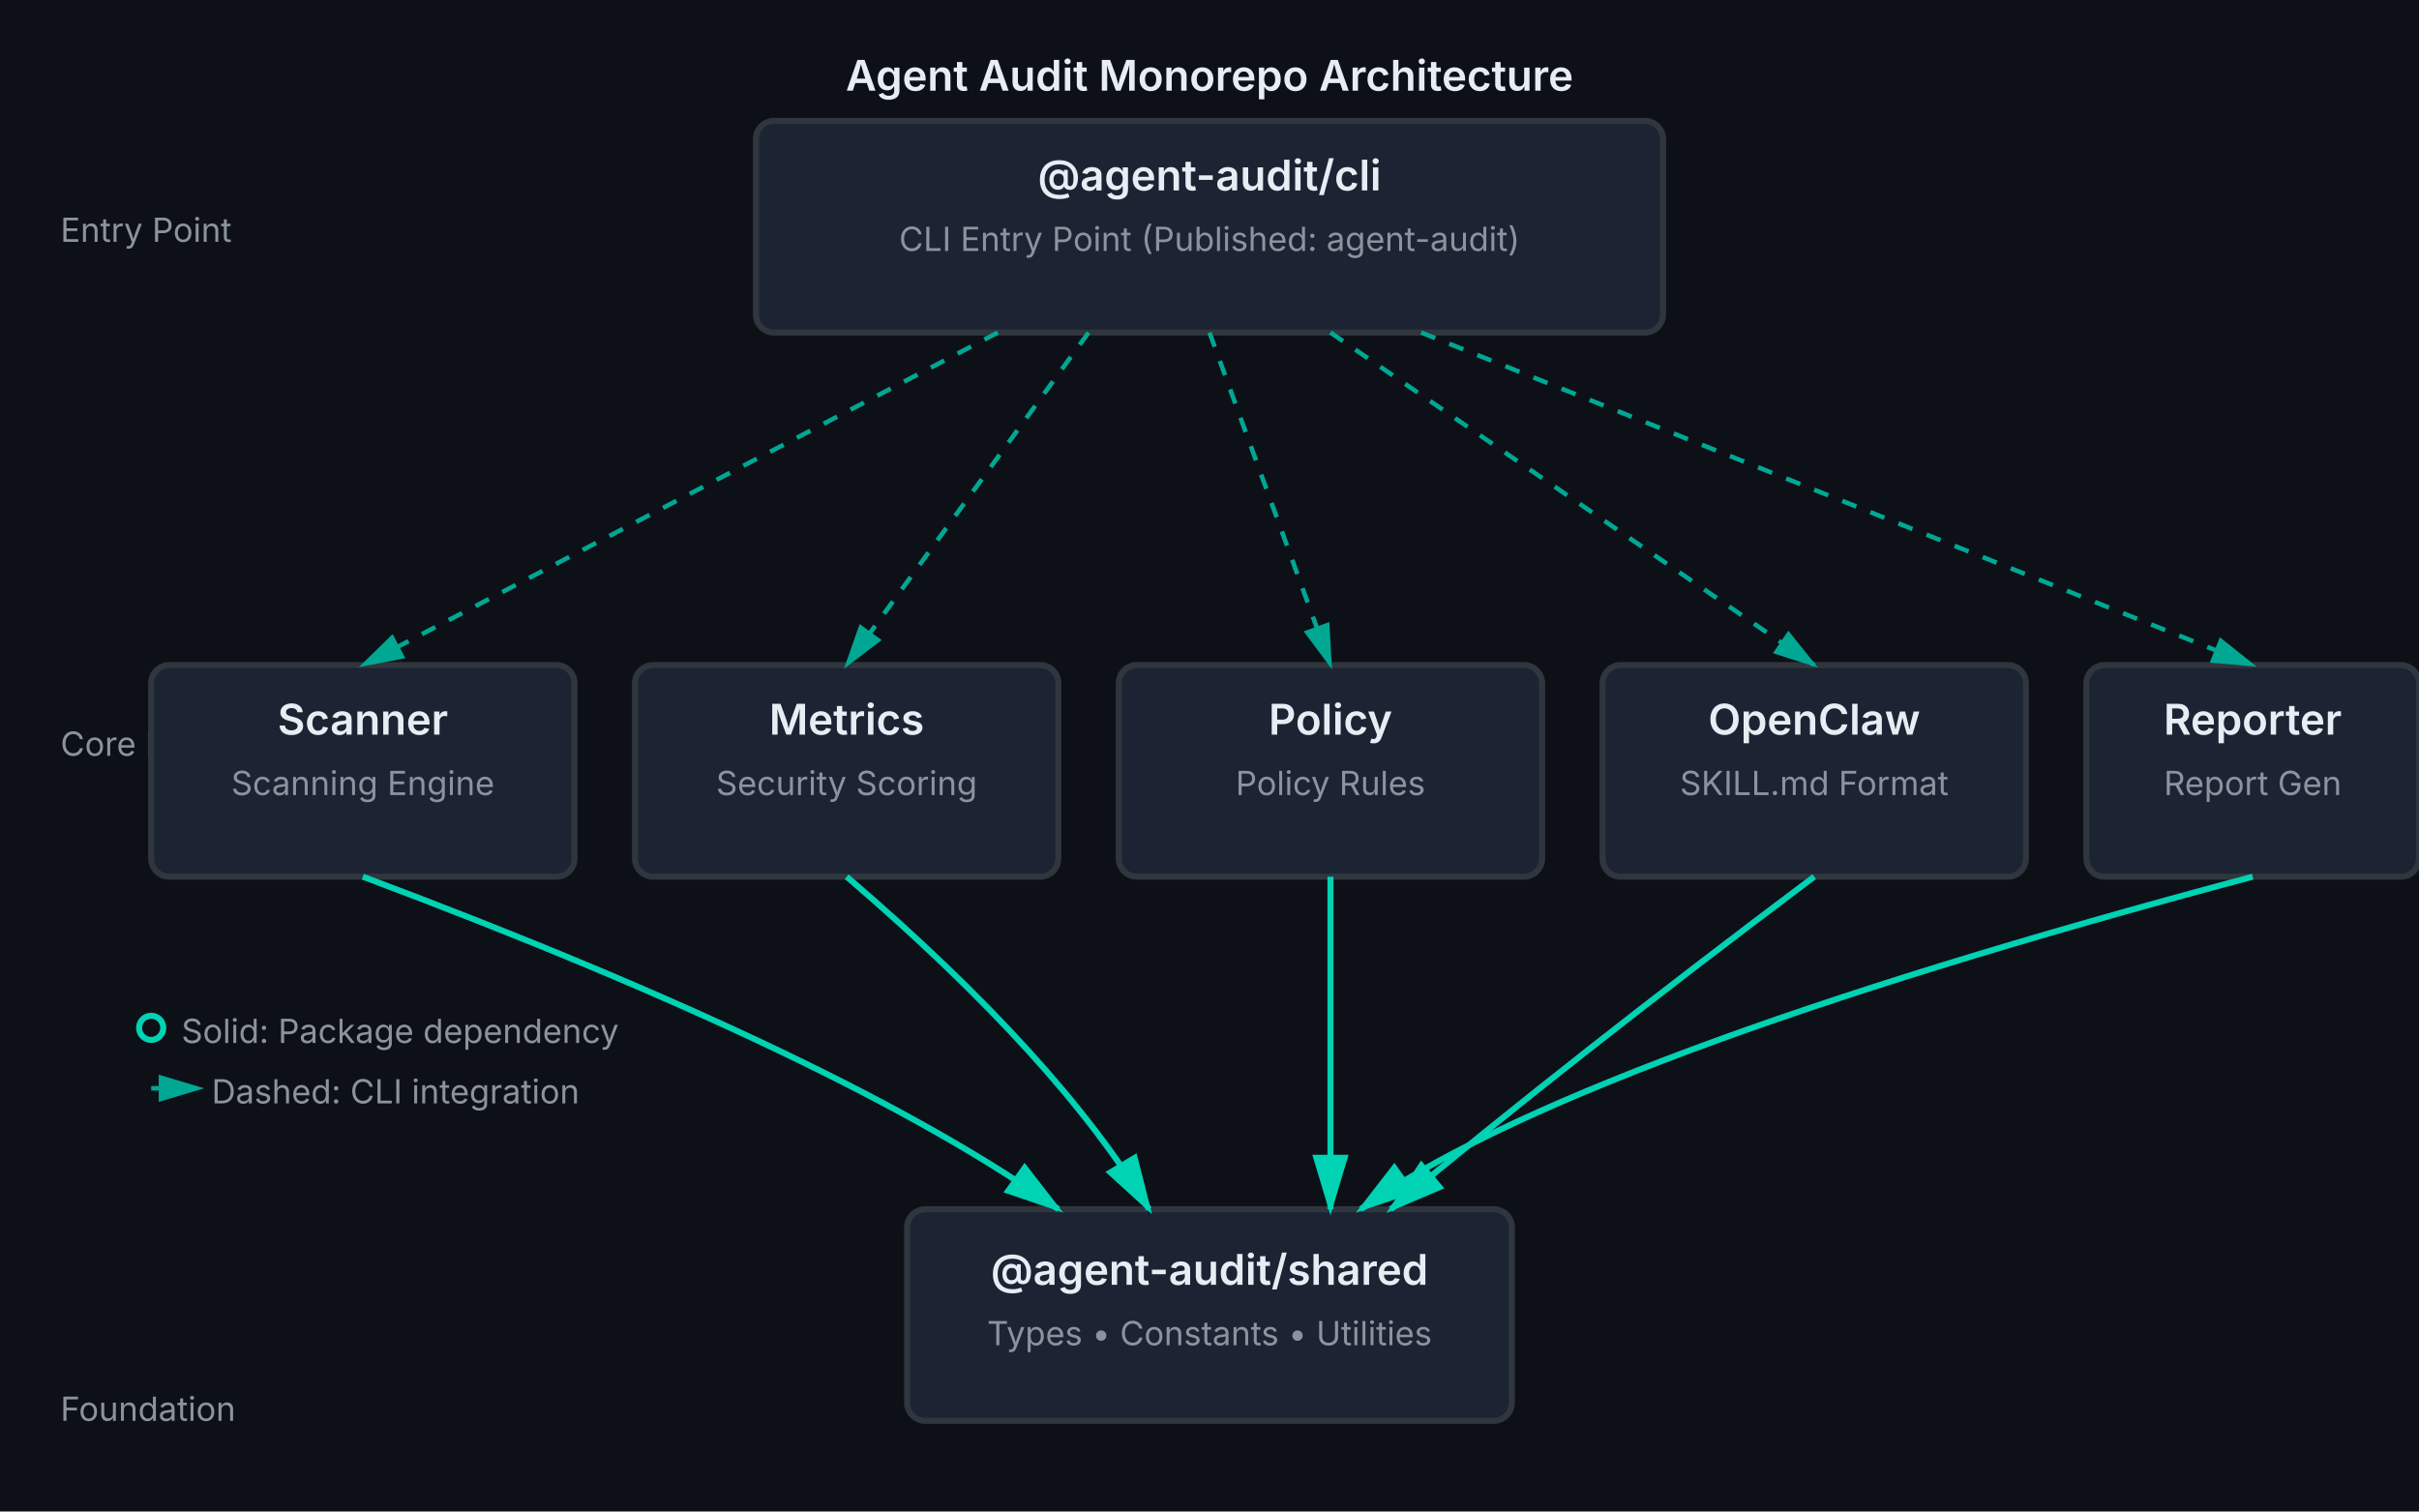
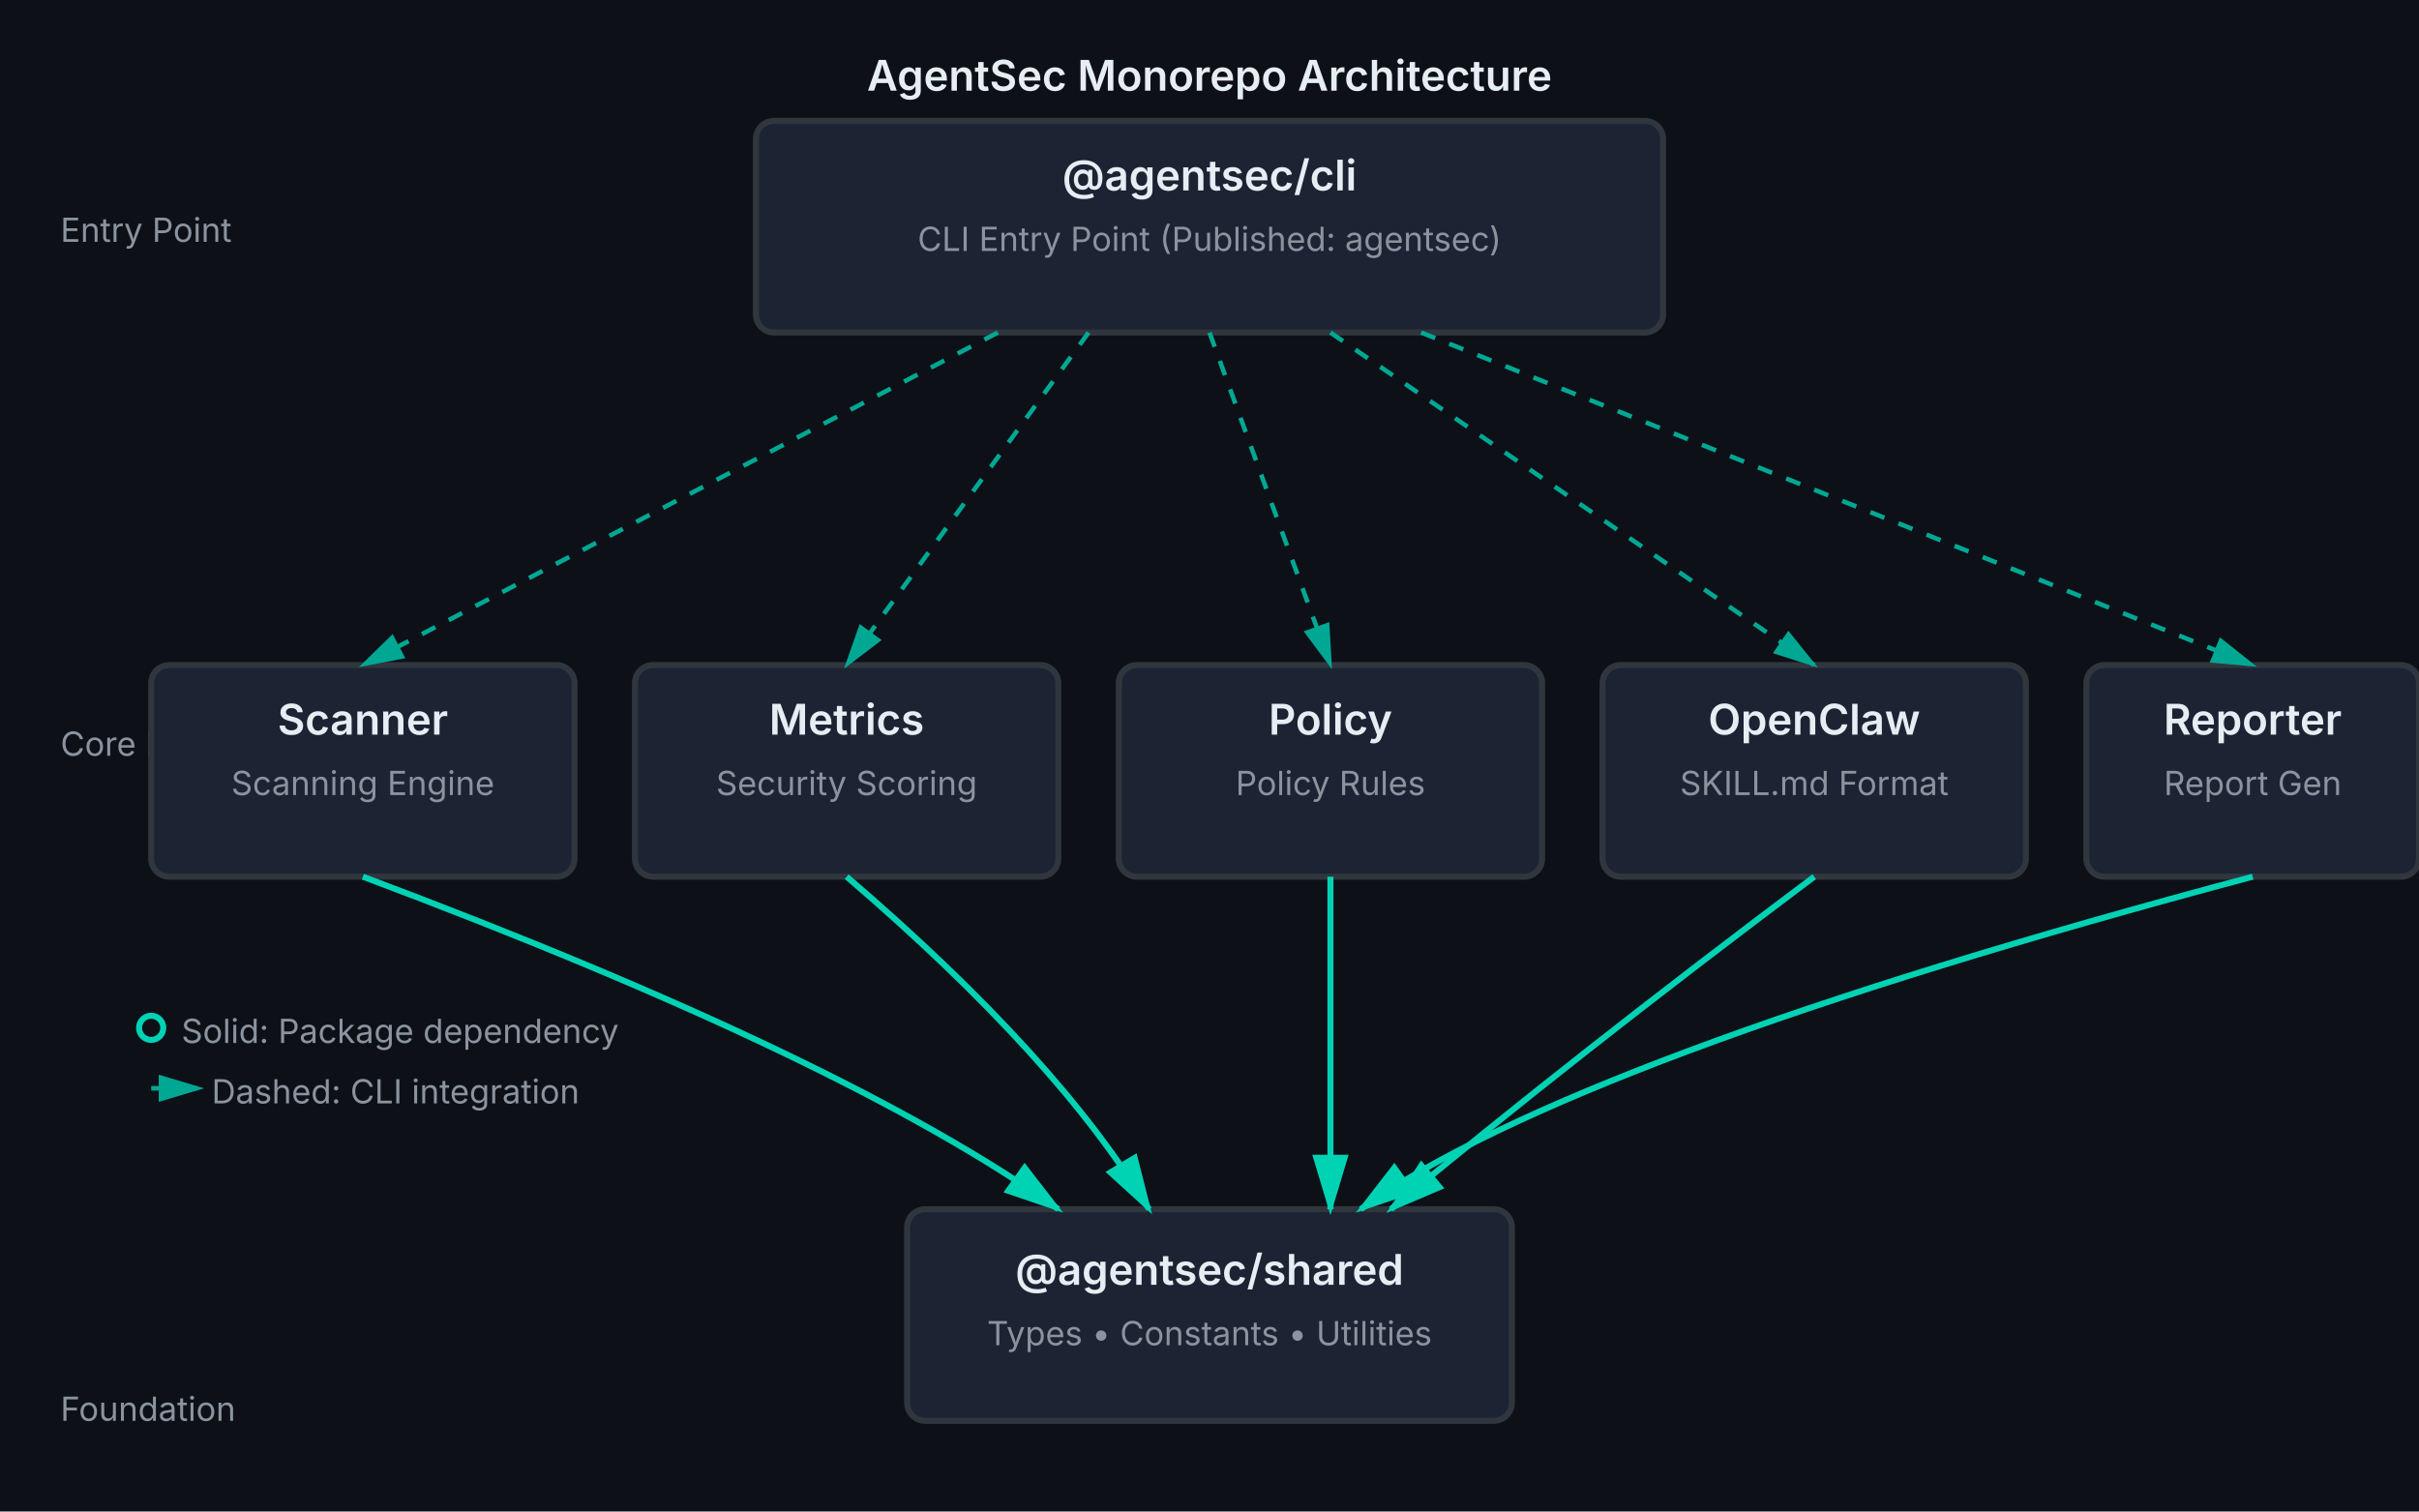
<svg xmlns="http://www.w3.org/2000/svg" viewBox="0 0 800 500">
  <defs>
    <style>
      .bg-primary { fill: #0d1117; }
      .card-bg { fill: #1c2333; }
      .card-stroke { stroke: #30363d; stroke-width: 2; }
      .text-primary { fill: #e6edf3; font-family: -apple-system, BlinkMacSystemFont, 'Segoe UI', sans-serif; }
      .text-secondary { fill: #8b949e; font-family: -apple-system, BlinkMacSystemFont, 'Segoe UI', sans-serif; }
      .text-title { font-size: 14px; font-weight: 600; }
      .text-desc { font-size: 11px; }
      .connection { stroke: #00d2b4; stroke-width: 2; fill: none; marker-end: url(#arrowhead); }
      .connection-dim { stroke: #00a894; stroke-width: 1.5; fill: none; marker-end: url(#arrowhead-dim); stroke-dasharray: 5,5; }
    </style>
    <marker id="arrowhead" markerWidth="10" markerHeight="10" refX="9" refY="3" orient="auto">
      <polygon points="0 0, 10 3, 0 6" fill="#00d2b4" />
    </marker>
    <marker id="arrowhead-dim" markerWidth="10" markerHeight="10" refX="9" refY="3" orient="auto">
      <polygon points="0 0, 10 3, 0 6" fill="#00a894" />
    </marker>
  </defs>
  <rect width="800" height="500" class="bg-primary" />
  <text x="400" y="30" class="text-primary text-title" text-anchor="middle" font-size="18" font-weight="700">
-     Agent Audit Monorepo Architecture
+     AgentSec Monorepo Architecture
  </text>
  <text x="20" y="470" class="text-secondary text-desc">Foundation</text>
  <text x="20" y="250" class="text-secondary text-desc">Core Packages</text>
  <text x="20" y="80" class="text-secondary text-desc">Entry Point</text>
  <rect x="300" y="400" width="200" height="70" class="card-bg card-stroke" rx="6" />
-   <text x="400" y="425" class="text-primary text-title" text-anchor="middle">@agent-audit/shared</text>
+   <text x="400" y="425" class="text-primary text-title" text-anchor="middle">@agentsec/shared</text>
  <text x="400" y="445" class="text-secondary text-desc" text-anchor="middle">Types • Constants • Utilities</text>
  <rect x="50" y="220" width="140" height="70" class="card-bg card-stroke" rx="6" />
  <text x="120" y="243" class="text-primary text-title" text-anchor="middle">Scanner</text>
  <text x="120" y="263" class="text-secondary text-desc" text-anchor="middle">Scanning Engine</text>
  <rect x="210" y="220" width="140" height="70" class="card-bg card-stroke" rx="6" />
  <text x="280" y="243" class="text-primary text-title" text-anchor="middle">Metrics</text>
  <text x="280" y="263" class="text-secondary text-desc" text-anchor="middle">Security Scoring</text>
  <rect x="370" y="220" width="140" height="70" class="card-bg card-stroke" rx="6" />
  <text x="440" y="243" class="text-primary text-title" text-anchor="middle">Policy</text>
  <text x="440" y="263" class="text-secondary text-desc" text-anchor="middle">Policy Rules</text>
  <rect x="530" y="220" width="140" height="70" class="card-bg card-stroke" rx="6" />
  <text x="600" y="243" class="text-primary text-title" text-anchor="middle">OpenClaw</text>
  <text x="600" y="263" class="text-secondary text-desc" text-anchor="middle">SKILL.md Format</text>
  <rect x="690" y="220" width="110" height="70" class="card-bg card-stroke" rx="6" />
  <text x="745" y="243" class="text-primary text-title" text-anchor="middle">Reporter</text>
  <text x="745" y="263" class="text-secondary text-desc" text-anchor="middle">Report Gen</text>
  <rect x="250" y="40" width="300" height="70" class="card-bg card-stroke" rx="6" />
-   <text x="400" y="63" class="text-primary text-title" text-anchor="middle" font-size="15" font-weight="700">@agent-audit/cli</text>
-   <text x="400" y="83" class="text-secondary text-desc" text-anchor="middle">CLI Entry Point (Published: agent-audit)</text>
+   <text x="400" y="63" class="text-primary text-title" text-anchor="middle" font-size="15" font-weight="700">@agentsec/cli</text>
+   <text x="400" y="83" class="text-secondary text-desc" text-anchor="middle">CLI Entry Point (Published: agentsec)</text>
  <path d="M 120 290 Q 280 350 350 400" class="connection" />
  <path d="M 280 290 Q 350 350 380 400" class="connection" />
  <path d="M 440 290 Q 440 350 440 400" class="connection" />
  <path d="M 600 290 Q 520 350 460 400" class="connection" />
  <path d="M 745 290 Q 520 350 450 400" class="connection" />
  <path d="M 330 110 L 120 220" class="connection-dim" />
  <path d="M 360 110 L 280 220" class="connection-dim" />
  <path d="M 400 110 L 440 220" class="connection-dim" />
  <path d="M 440 110 L 600 220" class="connection-dim" />
  <path d="M 470 110 L 745 220" class="connection-dim" />
  <circle cx="50" cy="340" r="4" class="connection" />
  <text x="60" y="345" class="text-secondary text-desc">Solid: Package dependency</text>
  <line x1="50" y1="360" x2="66" y2="360" class="connection-dim" />
  <text x="70" y="365" class="text-secondary text-desc">Dashed: CLI integration</text>
</svg>
